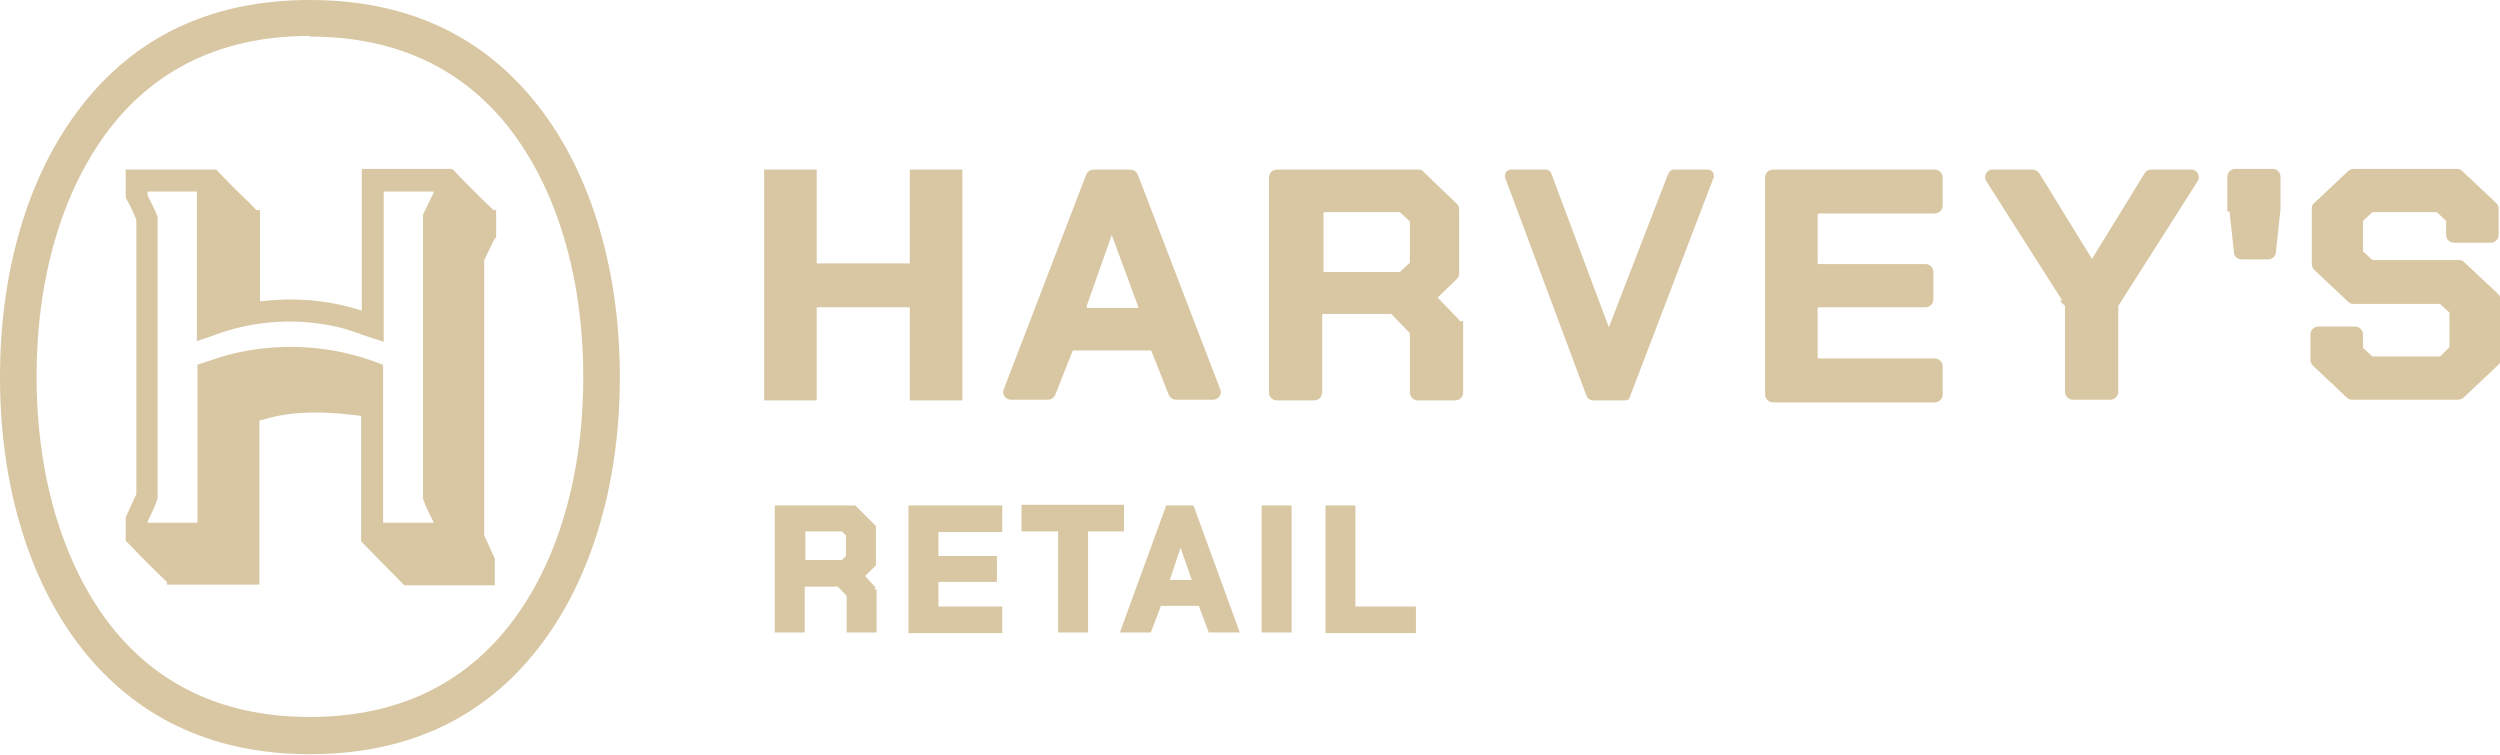
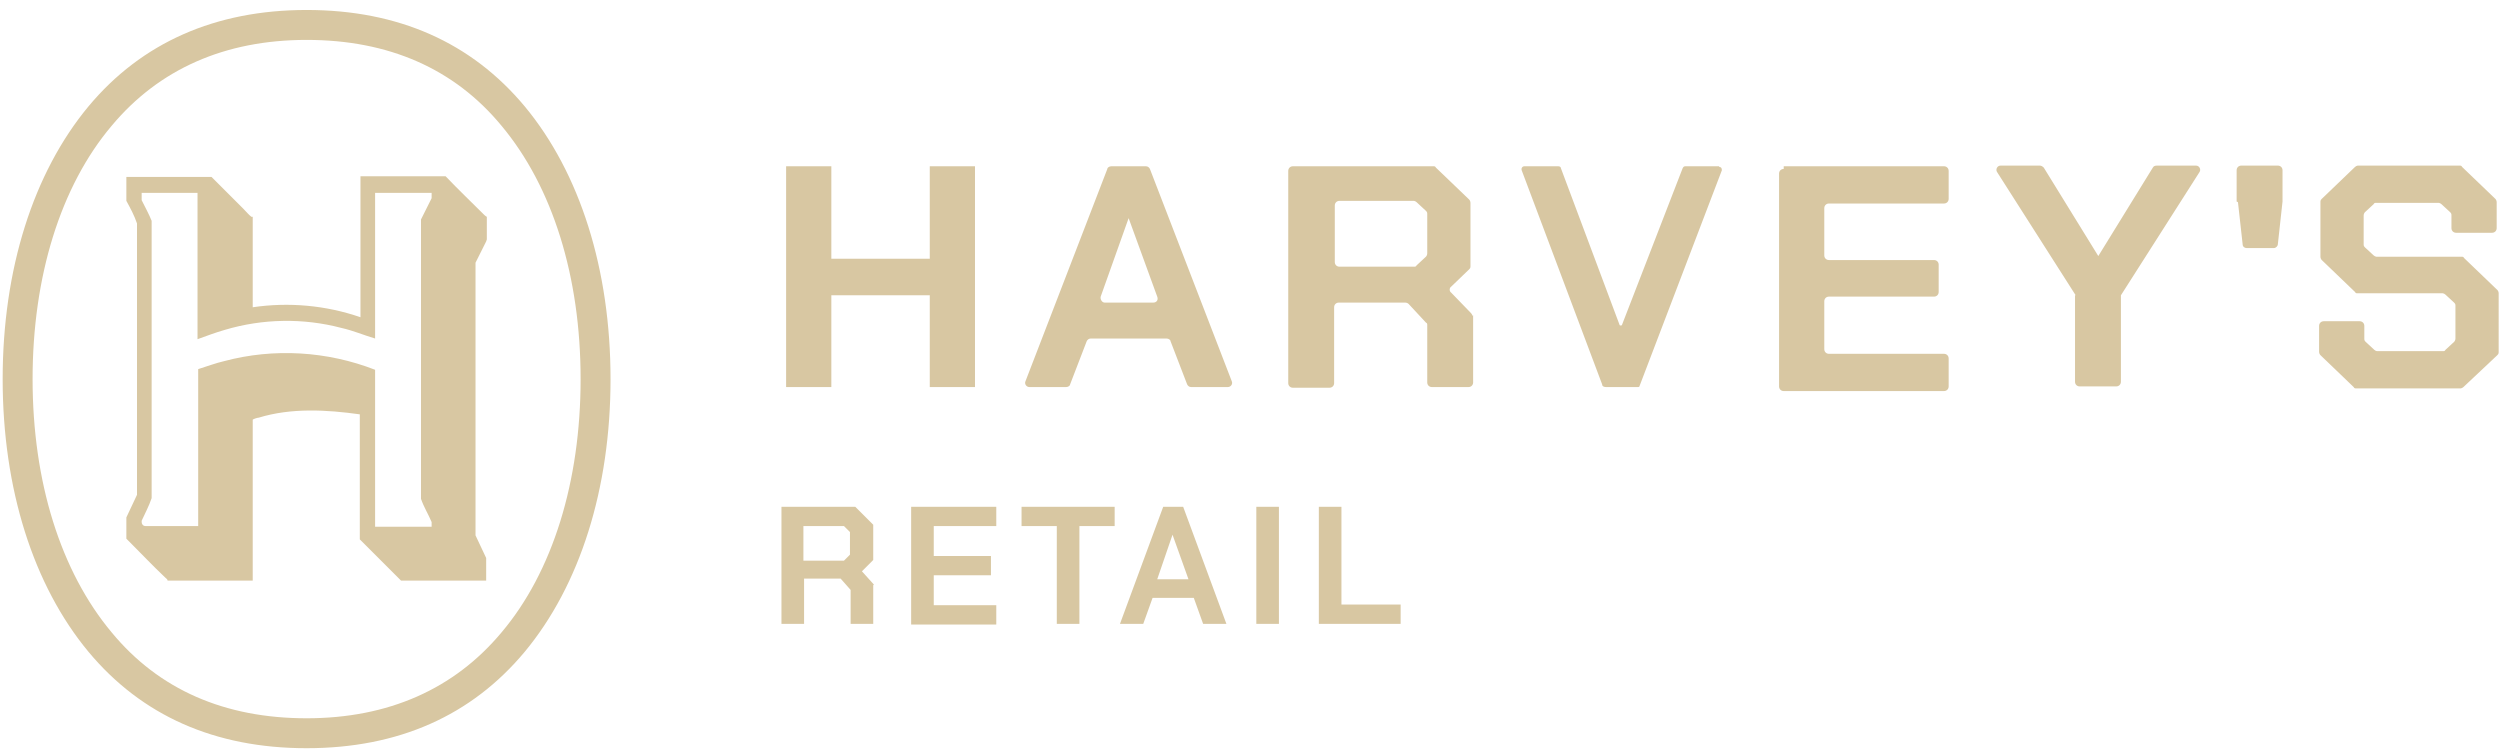
- <svg xmlns="http://www.w3.org/2000/svg" id="a" viewBox="0 0 375.9 113.4">
-   <g id="b">
-     <path d="M115.4,26h6.9v14.1h15v-14.1h6.9v33.7h-6.9v-14h-15v14h-6.9s0-33.7,0-33.7ZM164.6,26h5.4c.3,0,.5.2.6.4l12.4,32.3c.2.4-.1.9-.6.9h-5.6c-.3,0-.5-.2-.6-.4l-2.6-6.6c-.1-.2-.3-.4-.6-.4h-11.6c-.3,0-.5.2-.6.4l-2.6,6.6c-.1.2-.3.4-.6.4h-5.6c-.5,0-.8-.5-.6-.9l12.4-32.3c.1-.2.3-.4.6-.4h0ZM171,46.8c.5,0,.8-.5.6-.9l-4.4-11.9h-.1l-4.2,11.9c-.1.4.2.9.6.9h7.5,0ZM219.5,48.8v10.2c0,.4-.3.7-.7.7h-5.6c-.4,0-.7-.3-.7-.7v-8.8c0-.2,0-.3-.2-.5l-2.7-2.8c-.1-.1-.3-.2-.5-.2h-10.1c-.4,0-.7.3-.7.7v11.6c0,.4-.3.7-.7.7h-5.6c-.4,0-.7-.3-.7-.7V26.7c0-.4.3-.7.7-.7h21.3c.2,0,.3,0,.4.2l5,4.8c.1.1.2.3.2.5v9.6c0,.2,0,.3-.2.5l-2.8,2.7c-.3.2-.3.7,0,.9l3,3.1c.1.1.2.3.2.5h0ZM199.2,41.4h11.3c.2,0,.3,0,.4-.2l1.4-1.3c.1-.1.2-.3.2-.5v-6c0-.2,0-.3-.2-.5l-1.4-1.3c-.1-.1-.3-.2-.4-.2h-11.3c-.4,0-.7.3-.7.7v8.6c0,.4.3.7.7.7h0ZM256.9,26h-5.2c-.2,0-.3.1-.4.3l-9.2,23.8c0,.2-.4.2-.4,0l-8.9-23.8c0-.2-.2-.3-.4-.3h-5.2c-.3,0-.5.3-.4.6l12.2,32.7c.1.3.3.4.6.4h4.8c.1,0,.2,0,.2-.2l12.6-33c0-.3-.1-.5-.4-.5h0ZM266.6,26h24.3c.4,0,.7.3.7.7v4.2c0,.4-.3.7-.7.7h-17.4c-.4,0-.7.3-.7.7v7.2c0,.4.3.7.7.7h16c.4,0,.7.3.7.7v4.1c0,.4-.3.7-.7.7h-16c-.4,0-.7.3-.7.7v7.3c0,.4.3.7.7.7h17.4c.4,0,.7.3.7.7v4.2c0,.4-.3.7-.7.7h-24.3c-.4,0-.7-.3-.7-.7V26.7c0-.4.3-.7.7-.7ZM311,45.7l-11.9-18.7c-.3-.4,0-1,.5-1h6c.2,0,.4.1.6.3l8.3,13.5h.1l8.3-13.5c.1-.2.3-.3.6-.3h6c.5,0,.8.6.5,1l-11.9,18.7c0,0-.1.2-.1.3v12.9c0,.4-.3.7-.7.7h-5.6c-.4,0-.7-.3-.7-.7v-12.9c0-.1,0-.2-.1-.3h0ZM335.4,31.4v-4.8c0-.4.3-.7.7-.7h5.6c.4,0,.7.3.7.7v4.8h0c0,0-.7,6.5-.7,6.5,0,.3-.3.6-.6.6h-4.1c-.3,0-.6-.2-.6-.6l-.7-6.4h0c0,0,0,0,0,0ZM347.9,54.2v-3.9c0-.4.3-.7.7-.7h5.5c.4,0,.7.3.7.7v1.9c0,.2,0,.3.2.5l1.3,1.2c.1.1.3.2.5.2h10c.2,0,.3,0,.5-.2l1.3-1.3c.1-.1.2-.3.2-.5v-5c0-.2,0-.3-.2-.5l-1.3-1.2c-.1-.1-.3-.2-.5-.2h-12.9c-.2,0-.3,0-.5-.2l-5.1-4.8c-.1-.1-.2-.3-.2-.5v-8.3c0-.2,0-.4.2-.5l5.1-4.8c.1-.1.3-.2.5-.2h15.5c.2,0,.3,0,.5.2l5.1,4.8c.1.1.2.3.2.5v3.9c0,.4-.3.7-.7.7h-5.5c-.4,0-.7-.3-.7-.7v-2c0-.2,0-.3-.2-.5l-1.3-1.2c-.1-.1-.3-.2-.5-.2h-9.5c-.2,0-.3,0-.5.2l-1.3,1.2c-.1.1-.2.3-.2.5v4.4c0,.2,0,.3.2.5l1.3,1.2c.1.1.3.2.5.2h12.9c.2,0,.3,0,.5.2l5.1,4.8c.1.1.2.3.2.5v8.9c0,.2,0,.3-.2.5l-5.2,4.9c-.1.1-.3.2-.5.2h-15.9c-.2,0-.3,0-.5-.2l-5.1-4.8c-.1-.1-.2-.3-.2-.5ZM46.6,5c12.5,0,22.4,4.4,29.6,13,7.7,9.3,12,23,12,38.7s-4.3,29.4-12,38.6c-7.2,8.6-17.1,13-29.6,13s-22.4-4.4-29.6-13c-7.7-9.3-12-23-12-38.7s4.3-29.4,12-38.7c7.2-8.6,17.1-13,29.6-13M46.6.5c-13.9,0-25,4.9-33.1,14.7C5.1,25.3.5,40,.5,56.7s4.6,31.4,13,41.5c8.1,9.7,19.2,14.7,33.1,14.7s25-4.9,33.1-14.7c8.4-10.1,13-24.9,13-41.5s-4.6-31.4-13-41.5C71.6,5.4,60.5.5,46.6.5h0ZM73.9,35.7l-1.6,3.3v41.6s1.6,3.5,1.6,3.5v3.4h-12.9l-6.2-6.3v-19.1h0c-5.1-.7-10.4-1-15.3.5-.2,0-.8.2-1,.3,0,0,0,0,0,0v24.5h-12.9c0-.2-.2-.3-.4-.5-1.8-1.7-3.6-3.5-5.3-5.3,0,0-.5-.5-.5-.5v-3.2l1.6-3.5v-41.4c-.4-1.2-1-2.3-1.6-3.4v-3.6h12.9c1.6,1.7,3.2,3.3,4.9,4.9.4.4.8.9,1.2,1.2,0,0,.2,0,.2,0v13.8c5.5-.8,11.1-.3,16.3,1.5v-21.5h12.9c1.9,2,3.9,4,5.9,5.9,0,.1.2.3.4.3v3.4h0ZM56.9,50.6h0c-1.7-.5-3.4-1.2-5.1-1.7-5.8-1.5-11.9-1.4-17.6.3-1.4.4-2.8,1-4.1,1.4v-22.3h0c0,0-8.4,0-8.4,0v.8c0,.1,0,.2,0,.4.5,1.1,1.1,2.1,1.5,3.2v42.2c-.4,1.2-1,2.3-1.5,3.4,0,0,0,.2,0,.2h0c0,.3.2.6.6.6h7.9v-23.9c1.3-.4,2.6-.9,4-1.3,7.5-2,15.6-1.6,22.9,1.3v23.9h8.6v-.7c-.6-1.2-1.2-2.3-1.6-3.5v-42.5s1.6-3.3,1.6-3.3v-.8h-8.5v22.4h0ZM131.3,88.6v6h-3.5v-5.2l-1.6-1.7h-5.7v6.9h-3.5v-18.1h11.4l2.8,2.8v5.5l-1.8,1.8,1.9,2.1h0ZM120.6,84.7h6.2l.9-.9v-3.5l-.9-.9h-6.2v5.3h0ZM137.1,76.5h13.1v3h-9.6v4.6h8.8v2.9h-8.8v4.7h9.6v3h-13.1v-18.1ZM159.5,79.4h-5.4v-3h14.4v3h-5.4v15.2h-3.5v-15.2h0ZM175.9,76.5h3.2l6.6,18.1h-3.6l-1.5-4h-6.4l-1.5,4h-3.6l6.6-18.1h0ZM179.9,87.7l-2.4-6.9h0l-2.3,6.9h4.8ZM190.2,76.5h3.5v18.1h-3.5v-18.1ZM199.8,76.5h3.5v15.2h9.1v3h-12.6v-18.1Z" style="fill:#d8c7a2; stroke:#d8c7a2; stroke-miterlimit:10;" />
-   </g>
+ <svg xmlns="http://www.w3.org/2000/svg" id="Layer_2" version="1.1" viewBox="0 0 375.9 113.4">
+   <defs>
+     <style>
+       .st0 {
+         fill: #d8c7a2;
+       }
+     </style>
+   </defs>
+   <path class="st0" d="M131.3,88v5.8h-3.4v-5.1l-1.5-1.7h-5.5v6.8h-3.4v-17.6h11.1l2.7,2.7v5.3l-1.7,1.7,1.8,2h0ZM120.8,84.3h6.1l.9-.9v-3.4l-.9-.9h-6.1v5.2h0ZM137,76.2h12.8v2.9h-9.4v4.5h8.6v2.9h-8.6v4.5h9.4v2.9h-12.8v-17.6ZM158.9,79.1h-5.3v-2.9h14v2.9h-5.3v14.7h-3.4v-14.7h0ZM174.8,76.2h3.1l6.5,17.6h-3.5l-1.4-3.9h-6.2l-1.4,3.9h-3.5l6.5-17.6h0ZM178.7,87.1l-2.4-6.7h0l-2.3,6.7h4.7ZM188.9,76.2h3.4v17.6h-3.4v-17.6ZM198.3,76.2h3.4v14.7h8.9v2.9h-12.3v-17.6Z" />
+   <path class="st0" d="M46.1,6c12.3,0,22.2,4.3,29.3,12.9,7.7,9.2,11.9,22.7,11.9,38.1s-4.2,29-11.9,38.1c-7.1,8.5-17,12.9-29.3,12.9s-22.2-4.3-29.3-12.9c-7.7-9.2-11.9-22.7-11.9-38.1s4.2-29,11.9-38.1c7.1-8.5,17-12.9,29.3-12.9M46.1,1.5c-13.7,0-24.8,4.9-32.8,14.5C5,26,.4,40.5.4,57s4.6,31,12.9,41c8,9.6,19,14.5,32.8,14.5s24.8-4.9,32.8-14.5c8.3-10,12.9-24.5,12.9-41s-4.6-31-12.9-41C70.9,6.4,59.9,1.5,46.1,1.5h0ZM73.1,36.3l-1.6,3.2v41s1.6,3.4,1.6,3.4v3.4h-12.8l-6.2-6.2v-18.8h0c-5-.7-10.3-1-15.2.5-.2,0-.8.2-.9.3,0,0,0,0,0,0v24.2h-12.8c0-.2-.2-.3-.4-.5-1.8-1.7-3.5-3.5-5.3-5.3,0,0-.5-.5-.5-.5v-3.2l1.6-3.4v-40.8c-.4-1.2-1-2.3-1.6-3.4v-3.6h12.8c1.6,1.6,3.2,3.2,4.8,4.8.4.4.8.9,1.2,1.2,0,0,.2,0,.2,0v13.6c5.4-.8,11-.3,16.2,1.5v-21.2h12.8c1.9,2,3.9,3.9,5.8,5.8,0,0,.2.2.4.3v3.4h0ZM56.4,50.9h0c-1.7-.5-3.3-1.2-5.1-1.6-5.7-1.5-11.8-1.4-17.5.3-1.4.4-2.7.9-4.1,1.4v-22h0c0,0-8.4,0-8.4,0v.8c0,.1,0,.2,0,.3.5,1,1.1,2.1,1.5,3.1v41.7c-.4,1.2-1,2.3-1.5,3.4,0,0,0,.1,0,.2h0c0,.3.2.6.6.6h7.9v-23.6c1.3-.4,2.6-.9,3.9-1.2,7.5-2,15.5-1.5,22.7,1.3v23.6h8.5v-.7c-.5-1.2-1.2-2.3-1.6-3.5v-42s1.6-3.2,1.6-3.2v-.8h-8.5v22.1h0Z" />
+   <path class="st0" d="M118.2,25h6.8v13.9h14.8v-13.9h6.8v33.2h-6.8v-13.8h-14.8v13.8h-6.8V25ZM167,25h5.3c.3,0,.5.2.6.4l12.3,31.9c.2.4-.1.9-.6.9h-5.5c-.3,0-.5-.2-.6-.4l-2.5-6.5c0-.2-.3-.4-.6-.4h-11.4c-.3,0-.5.2-.6.4l-2.5,6.5c0,.2-.3.4-.6.4h-5.5c-.5,0-.8-.5-.6-.9l12.3-31.9c0-.2.3-.4.6-.4h0ZM173.4,45.5c.5,0,.8-.4.6-.9l-4.3-11.8h0l-4.2,11.8c-.1.4.2.9.6.9h7.4,0ZM221.5,47.4v10.1c0,.4-.3.7-.7.7h-5.5c-.4,0-.7-.3-.7-.7v-8.6c0-.2,0-.3-.2-.4l-2.6-2.8c-.1-.1-.3-.2-.5-.2h-10c-.4,0-.7.3-.7.7v11.4c0,.4-.3.7-.7.7h-5.5c-.4,0-.7-.3-.7-.7v-31.9c0-.4.3-.7.7-.7h21.1c.2,0,.3,0,.4.2l5,4.8c.1.1.2.3.2.5v9.5c0,.2,0,.3-.2.5l-2.7,2.6c-.3.2-.3.7,0,.9l3,3.1c.1.1.2.3.2.4h0ZM201.4,40.1h11.2c.2,0,.3,0,.4-.2l1.4-1.3c.1-.1.2-.3.2-.5v-5.9c0-.2,0-.3-.2-.5l-1.4-1.3c-.1-.1-.3-.2-.4-.2h-11.2c-.4,0-.7.3-.7.7v8.5c0,.4.3.7.7.7h0ZM258.5,25h-5.1c-.2,0-.3.1-.4.3l-9.1,23.5c0,.2-.4.2-.4,0l-8.8-23.5c0-.2-.2-.3-.4-.3h-5.1c-.3,0-.5.3-.4.6l12.1,32.2c0,.3.3.4.6.4h4.8c0,0,.2,0,.2-.1l12.4-32.5c0-.3-.1-.5-.4-.5h0ZM268.2,25h24.1c.4,0,.7.3.7.7v4.2c0,.4-.3.7-.7.7h-17.3c-.4,0-.7.3-.7.7v7.1c0,.4.3.7.7.7h15.8c.4,0,.7.3.7.7v4.1c0,.4-.3.7-.7.7h-15.8c-.4,0-.7.3-.7.7v7.2c0,.4.3.7.7.7h17.3c.4,0,.7.3.7.7v4.2c0,.4-.3.7-.7.7h-24.1c-.4,0-.7-.3-.7-.7v-32c0-.4.3-.7.7-.7h0ZM312.1,44.4l-11.8-18.5c-.3-.4,0-1,.5-1h5.9c.2,0,.4.1.6.3l8.2,13.3h0l8.2-13.3c.1-.2.3-.3.6-.3h5.9c.5,0,.8.6.5,1l-11.8,18.5c0,0,0,.2,0,.3v12.7c0,.4-.3.7-.7.7h-5.5c-.4,0-.7-.3-.7-.7v-12.7c0-.1,0-.2,0-.3h0ZM336.3,30.3v-4.7c0-.4.3-.7.7-.7h5.5c.4,0,.7.3.7.7v4.7h0c0,0-.7,6.4-.7,6.4,0,.3-.3.6-.6.6h-4.1c-.3,0-.6-.2-.6-.6l-.7-6.3h0c0,0,0,0,0,0ZM348.7,52.8v-3.8c0-.4.3-.7.7-.7h5.4c.4,0,.7.3.7.7v1.9c0,.2,0,.3.2.5l1.3,1.2c.1.1.3.2.4.2h9.9c.2,0,.3,0,.4-.2l1.3-1.2c.1-.1.2-.3.2-.5v-4.9c0-.2,0-.3-.2-.5l-1.3-1.2c-.1-.1-.3-.2-.4-.2h-12.8c-.2,0-.3,0-.4-.2l-5-4.8c-.1-.1-.2-.3-.2-.5v-8.2c0-.2,0-.3.2-.5l5-4.8c.1-.1.3-.2.4-.2h15.3c.2,0,.3,0,.4.2l5,4.8c.1.1.2.3.2.5v3.9c0,.4-.3.7-.7.7h-5.4c-.4,0-.7-.3-.7-.7v-1.9c0-.2,0-.3-.2-.5l-1.3-1.2c-.1-.1-.3-.2-.4-.2h-9.4c-.2,0-.3,0-.4.2l-1.3,1.2c-.1.1-.2.3-.2.5v4.3c0,.2,0,.3.2.5l1.3,1.2c.1.1.3.2.4.2h12.8c.2,0,.3,0,.4.2l5,4.8c.1.1.2.3.2.5v8.8c0,.2,0,.3-.2.5l-5.1,4.8c-.1.1-.3.2-.4.2h-15.7c-.2,0-.3,0-.4-.2l-5-4.8c-.1-.1-.2-.3-.2-.5Z" />
</svg>
